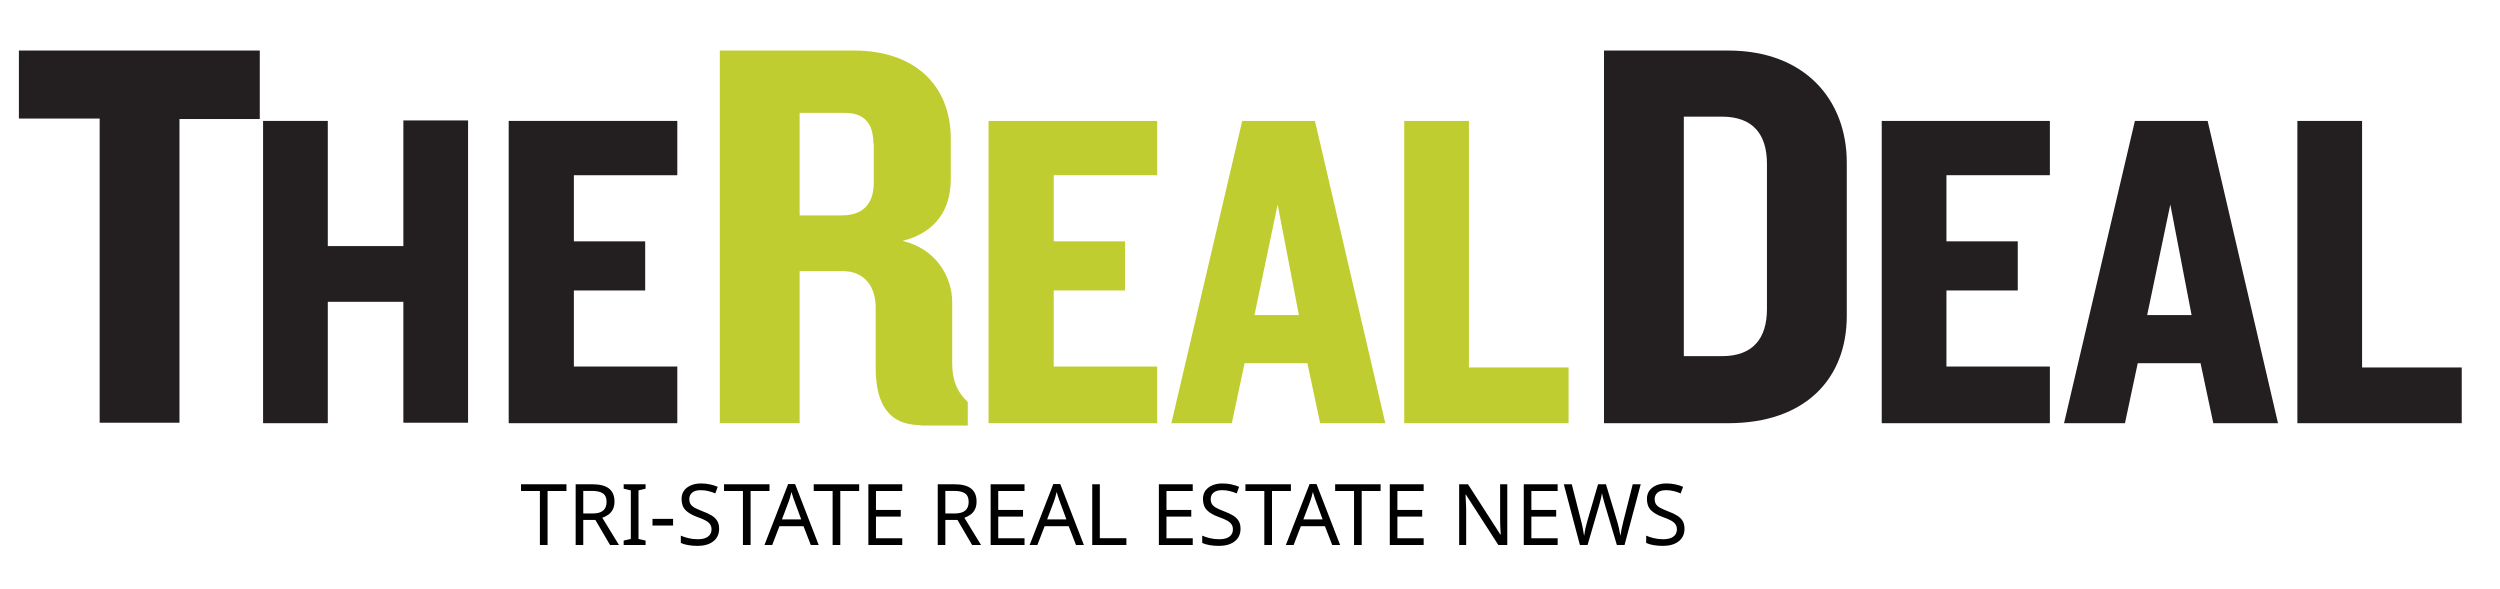
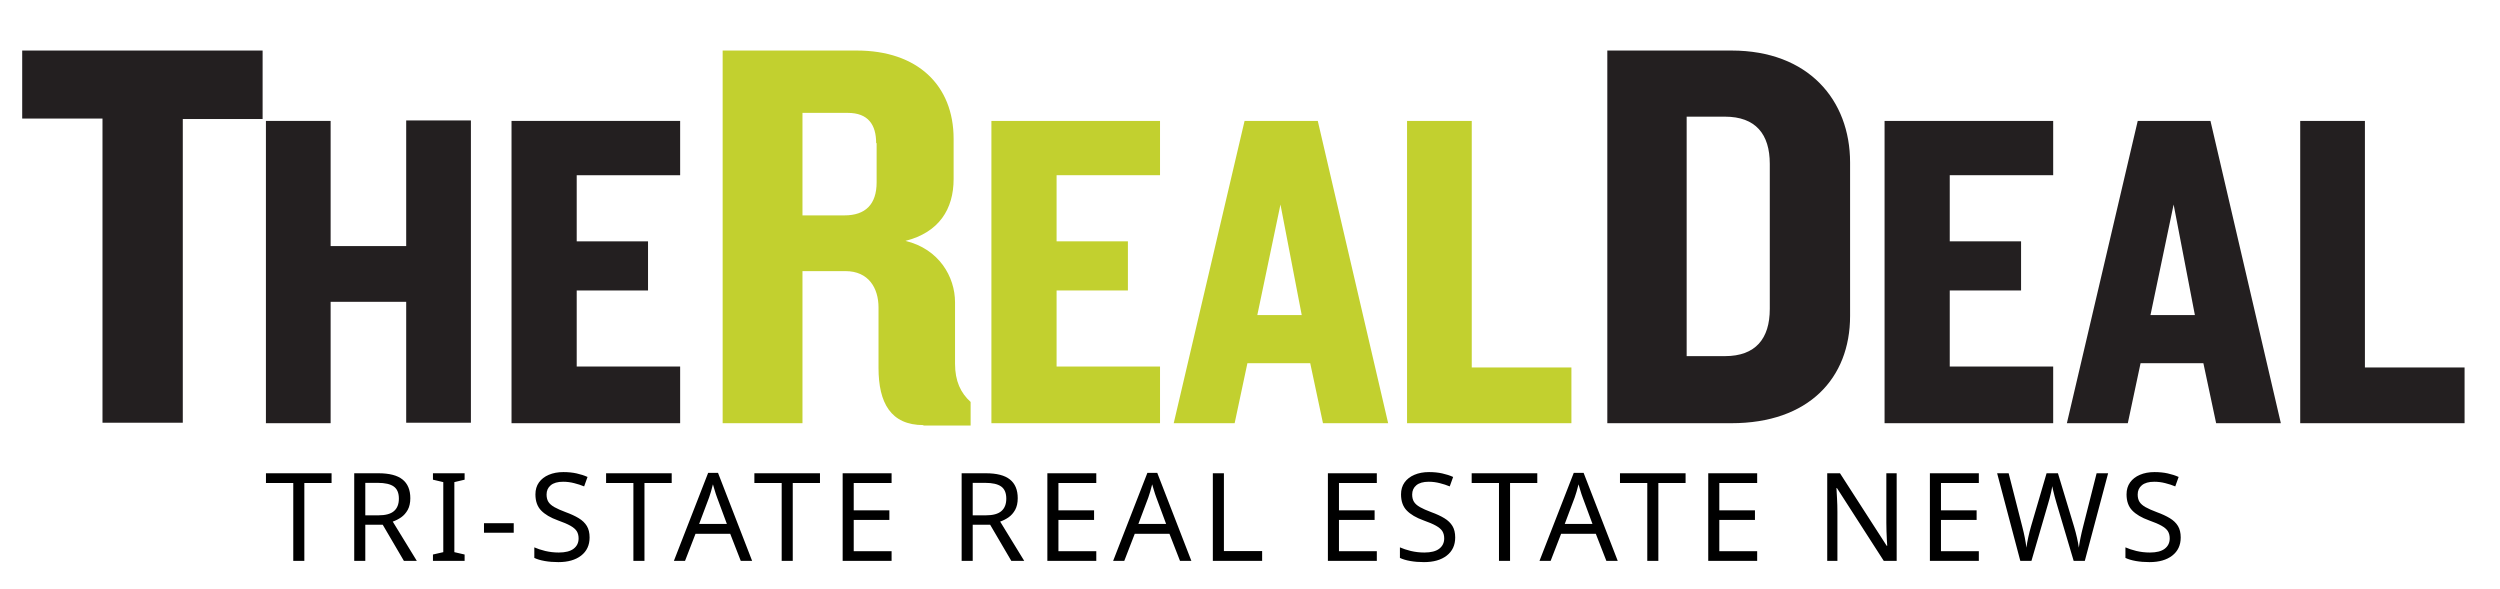
- <svg xmlns="http://www.w3.org/2000/svg" version="1.1" id="Layer_1" x="0" y="0" viewBox="0 0 529.3 124.7" xml:space="preserve">
+ <svg xmlns="http://www.w3.org/2000/svg" viewBox="0 0 529.3 124.7">
  <style>.st0{fill:#231f20}</style>
-   <path class="st0" d="M38 25.1v64.4H21.1V25.1H4V10.7h51v14.5H38zm47.4 64.5V63.9h-16v25.7H55.7v-64h13.7v26.5h16V25.5h13.7v64H85.4zm22.3 0v-64h35.7v11.5h-21.9v14h15.1v10.4h-15.1v16.1h21.9v12h-35.7z" />
-   <path d="M194.9 90c-6.9 0-9.5-4.7-9.5-12.1V65.1c0-4.1-2.1-7.7-7-7.7h-9.1v32.2h-16.9V10.7h28.4c12.8 0 20.5 7.3 20.5 18.7v8.5c0 6.4-3.1 11.3-10.2 13.1 7.1 1.7 10.5 7.6 10.5 13v13c0 3.7 1.2 6.2 3.3 8.1v5h-10zm-10-59.7c0-3.9-1.7-6.4-6-6.4h-9.6v21.7h8.9c4.4 0 6.8-2.3 6.8-7v-8.3zm24.4 59.3v-64H245v11.5h-21.9v14h15.1v10.4h-15.1v16.1H245v12h-35.7zm70.2 0l-2.7-12.7h-13.3l-2.7 12.7H248l15-64h15.4l14.9 64h-13.8zm-9-46.3l-4.9 23.4h9.4l-4.5-23.4zm26.8 46.3v-64H311v52.2h21.1v11.8h-34.8z" fill="#c0cd30" />
-   <path class="st0" d="M365.9 89.6h-26.3V10.7h26.3c16.3 0 25.1 10.5 25.1 23.7v32.5c0 13.2-8.7 22.7-25.1 22.7zm8.2-54.9c0-6.3-3-10-9.5-10h-8.1v50.7h8.1c6.5 0 9.5-3.7 9.5-10V34.7zm24.3 54.9v-64H434v11.5h-21.9v14h15.1v10.4h-15.1v16.1H434v12h-35.6zm70.2 0l-2.7-12.7h-13.3l-2.7 12.7H437l15-64h15.4l14.9 64h-13.7zm-9.1-46.3l-4.9 23.4h9.4l-4.5-23.4zm26.9 46.3v-64h13.7v52.2h21.1v11.8h-34.8z" />
-   <text transform="translate(110.121 115.388)" font-size="18" font-family="FranklinGothic-Medium">TRI-STATE REAL ESTATE NEWS</text>
+   <g id="Layer_1">
+     <path class="st0" d="M38.7 25.1v64.4h-17V25.1h-17V10.7h50.9v14.5H38.7zM86 89.6V63.9H70v25.7H56.3v-64H70v26.5h16V25.5h13.7v64H86zm22.3 0v-64H144v11.5h-21.9v14h15.1v10.4h-15.1v16.1H144v12h-35.7z" />
+     <path d="M195.5 90c-6.9 0-9.5-4.7-9.5-12.1V65.1c0-4.1-2.1-7.7-7-7.7h-9.1v32.2H153V10.7h28.4c12.8 0 20.5 7.3 20.5 18.7v8.5c0 6.4-3.1 11.3-10.2 13.1 7.1 1.7 10.5 7.6 10.5 13v13c0 3.7 1.2 6.2 3.3 8.1v5h-10zm-10-59.7c0-3.9-1.7-6.4-6-6.4h-9.6v21.7h8.9c4.4 0 6.8-2.3 6.8-7v-8.3zm24.4 59.3v-64h35.7v11.5h-21.9v14h15.1v10.4h-15.1v16.1h21.9v12h-35.7zm70.2 0l-2.7-12.7h-13.3l-2.7 12.7h-12.9l15-64H279l14.9 64h-13.8zm-9-46.3l-4.9 23.4h9.4l-4.5-23.4zm26.8 46.3v-64h13.7v52.2h21.1v11.8h-34.8z" fill="#c2d02f" />
+     <path class="st0" d="M366.6 89.6h-26.3V10.7h26.3c16.3 0 25.1 10.5 25.1 23.7v32.5c0 13.2-8.8 22.7-25.1 22.7zm8.1-54.9c0-6.3-3-10-9.5-10h-8.1v50.7h8.1c6.5 0 9.5-3.7 9.5-10V34.7zM399 89.6v-64h35.7v11.5h-21.9v14h15.1v10.4h-15.1v16.1h21.9v12H399zm70.2 0l-2.7-12.7h-13.3l-2.7 12.7h-12.9l15-64H468l14.9 64h-13.7zm-9-46.3l-4.9 23.4h9.4l-4.5-23.4zM487 89.6v-64h13.7v52.2h21.1v11.8H487z" />
+     <text transform="translate(56.044 118.746)" letter-spacing="2" font-size="25.968" font-family="FranklinGothic-Medium">TRI-STATE REAL ESTATE NEWS</text>
+   </g>
</svg>
